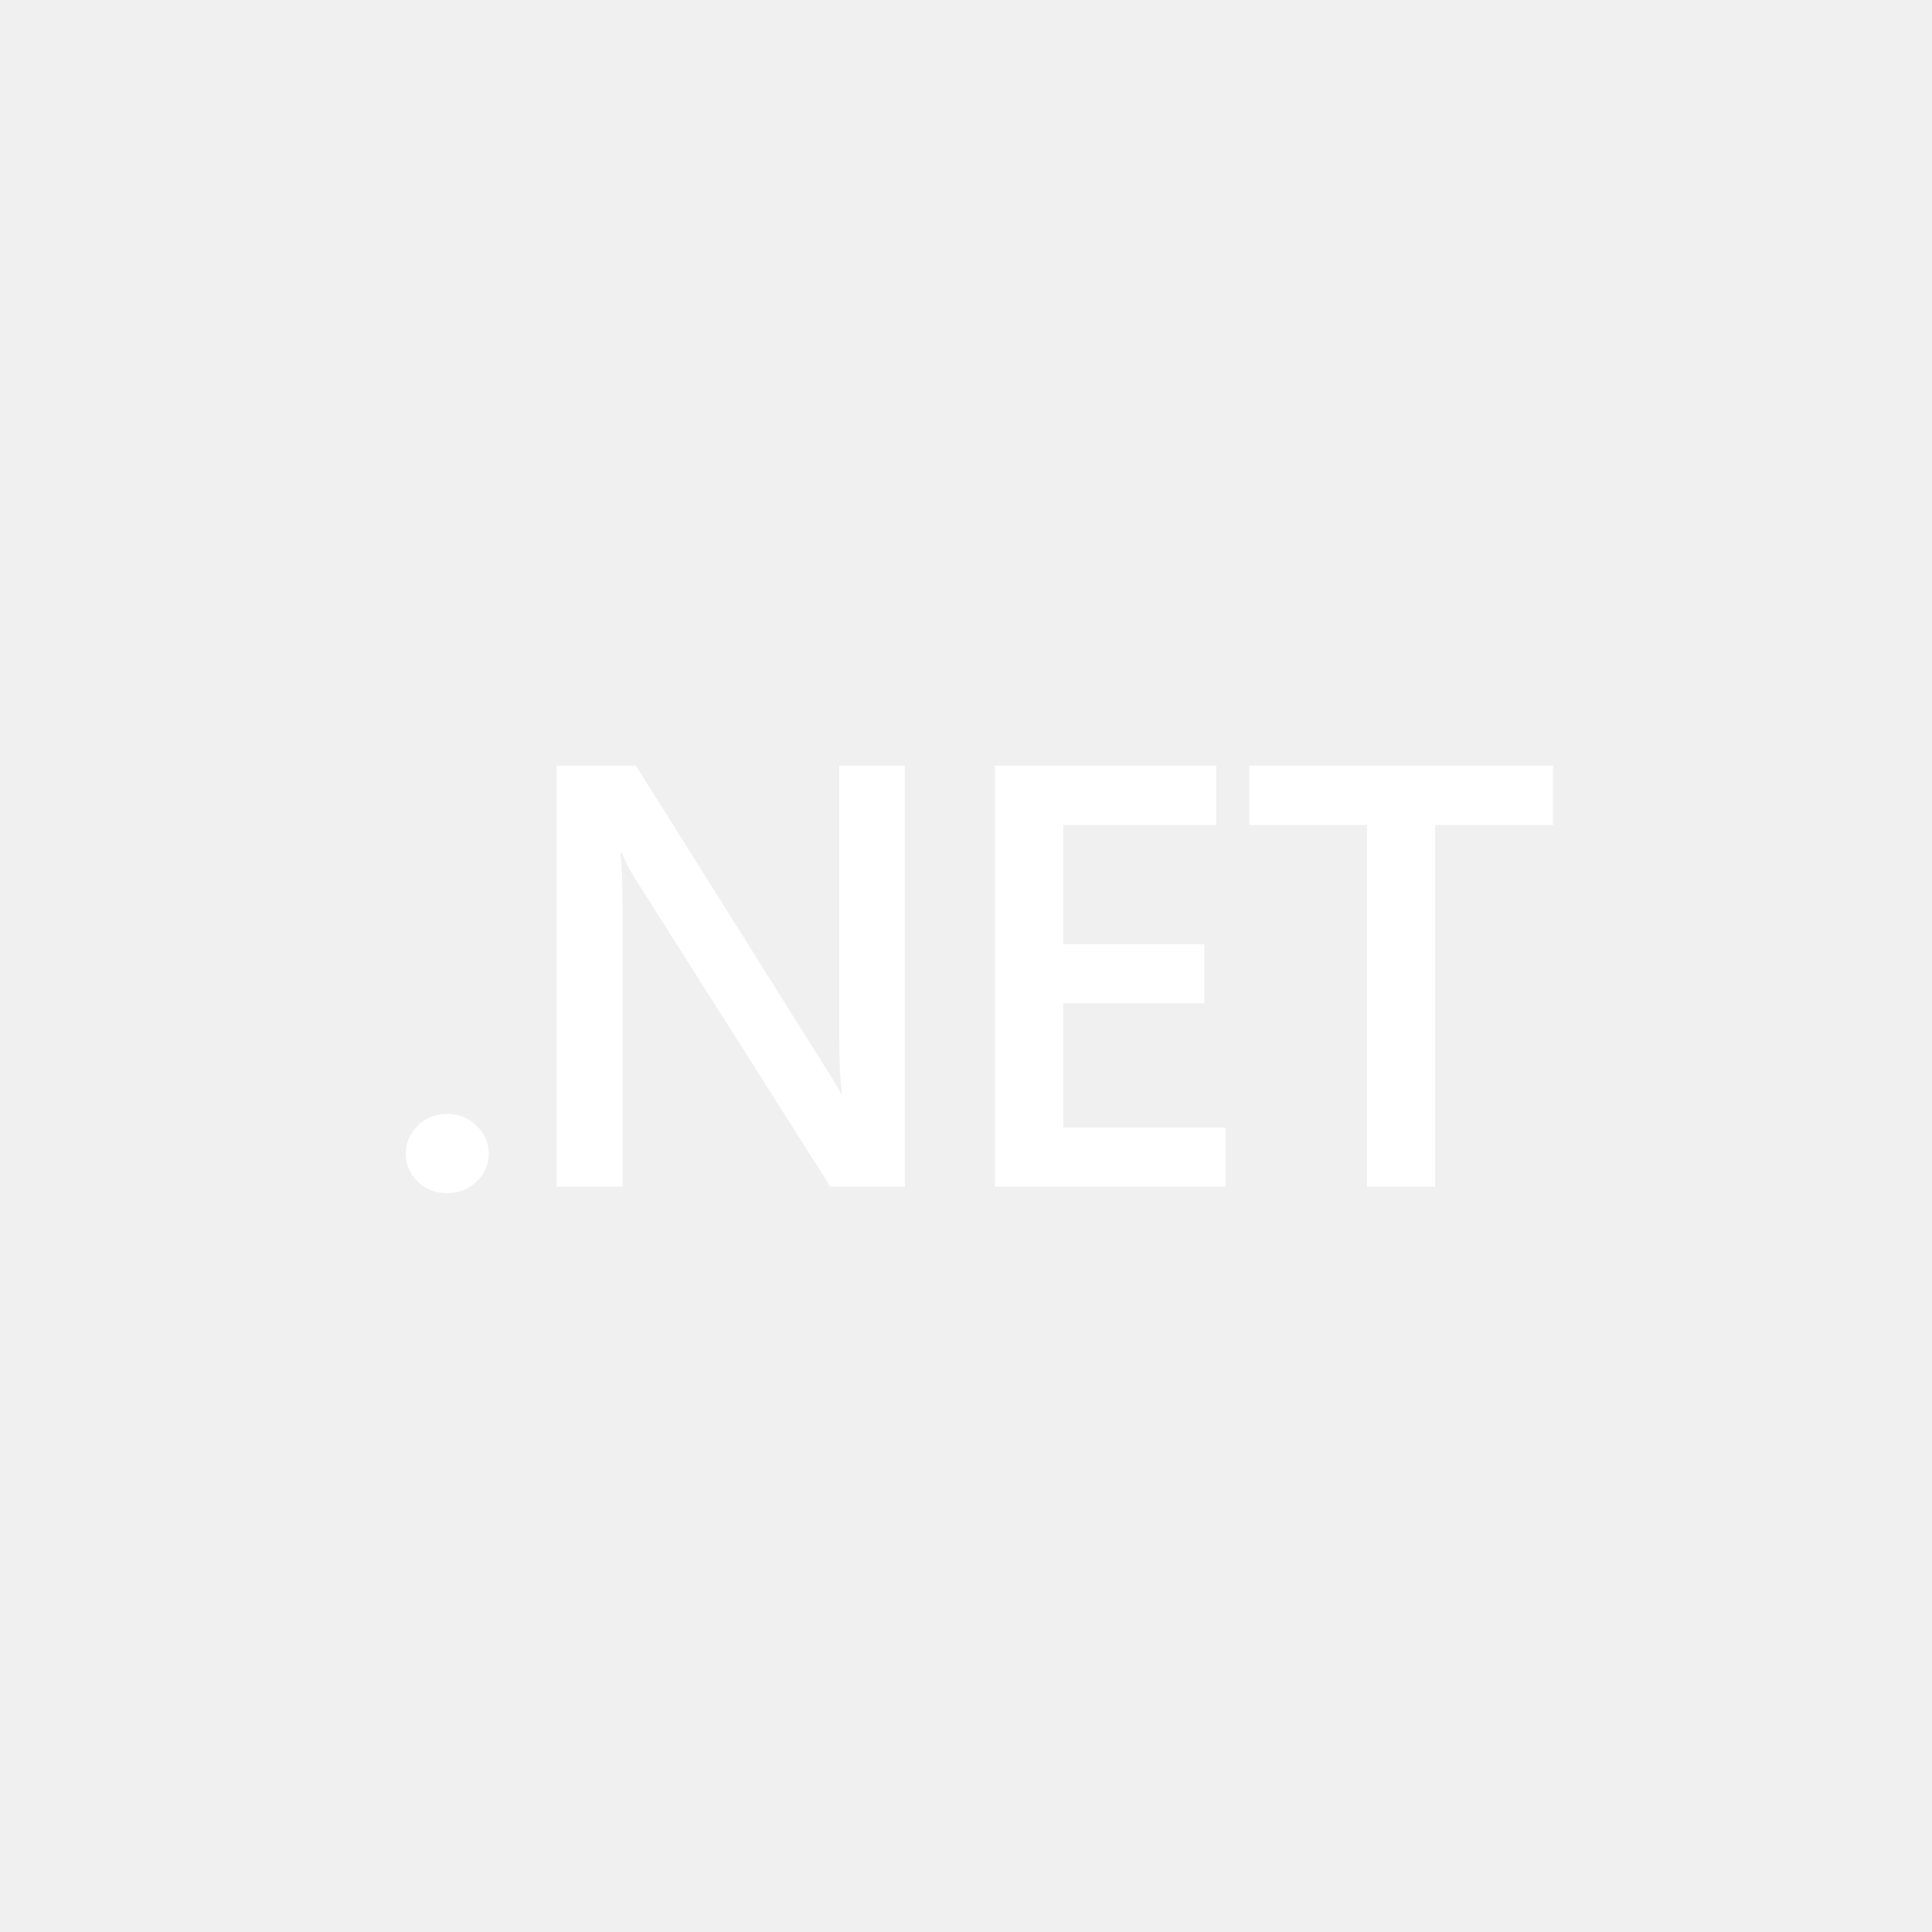
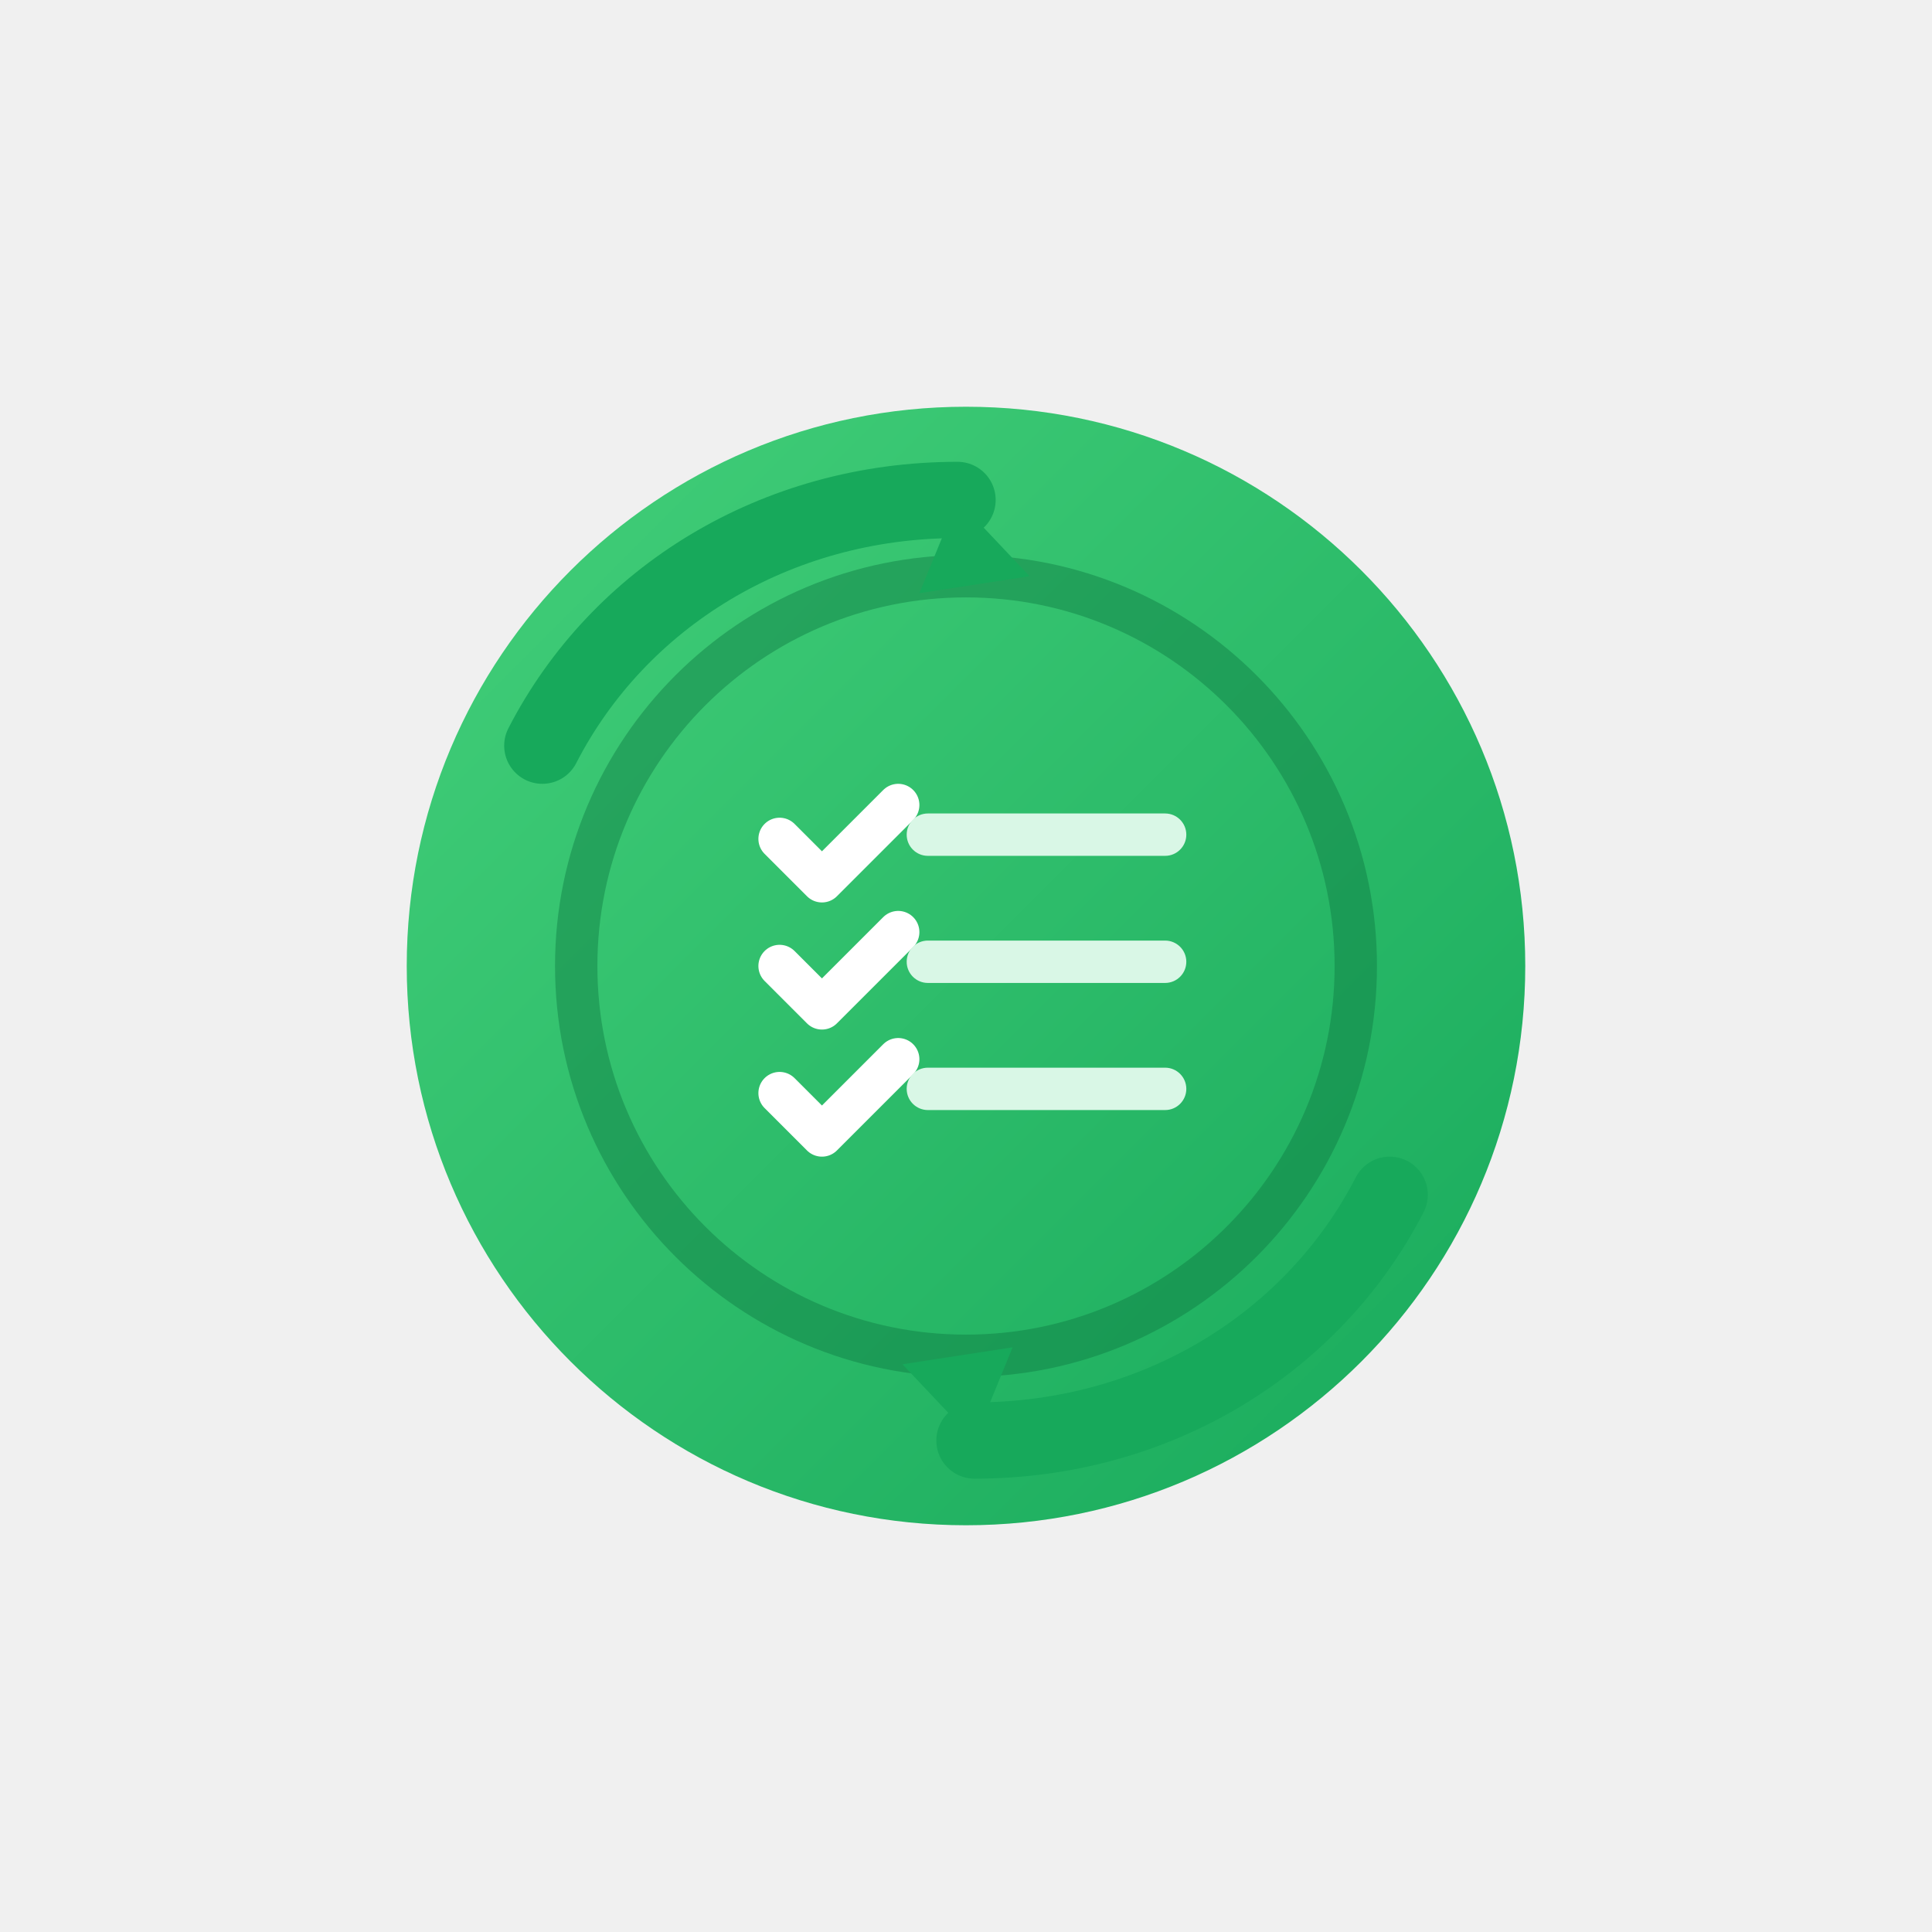
- <svg xmlns="http://www.w3.org/2000/svg" width="456" height="456" viewBox="0 0 456 456" version="1.1" xml:space="preserve" style="fill-rule:evenodd;clip-rule:evenodd;stroke-linejoin:round;stroke-miterlimit:2;">
-   <path d="m 105.5,281.609 c -2.703,0 -5.001,-0.9 -6.893,-2.702 -1.892,-1.848 -2.838,-4.042 -2.838,-6.582 0,-2.587 0.946,-4.804 2.838,-6.652 1.892,-1.848 4.19,-2.772 6.893,-2.772 2.748,0 5.068,0.924 6.96,2.772 1.937,1.848 2.906,4.064 2.906,6.652 0,2.54 -0.968,4.734 -2.906,6.582 -1.892,1.802 -4.212,2.702 -6.96,2.702 z" style="fill:#ffffff;fill-rule:nonzero;stroke-width:0.838" />
-   <path d="M 213.561,280.084 H 195.99 L 149.7,207.054 c -1.171,-1.848 -2.14,-3.765 -2.906,-5.751 h -0.406 c 0.361,2.125 0.541,6.675 0.541,13.65 v 65.132 h -15.543 v -99.36 h 18.719 l 44.737,71.298 c 1.892,2.957 3.109,4.989 3.649,6.098 h 0.27 c -0.45,-2.632 -0.676,-7.09 -0.676,-13.373 v -64.023 h 15.476 z" style="fill:#ffffff;fill-rule:nonzero;stroke-width:0.838" />
-   <path d="m 289.251,280.084 h -54.401 v -99.36 h 52.238 v 13.997 h -36.154 v 28.131 h 33.316 v 13.927 h -33.316 v 29.378 h 38.316 z" style="fill:#ffffff;fill-rule:nonzero;stroke-width:0.838" />
-   <path d="M 366.565,194.721 H 338.722 v 85.363 h -16.084 v -85.363 h -27.775 v -13.997 h 71.701 z" style="fill:#ffffff;fill-rule:nonzero;stroke-width:0.838" />
+ <svg xmlns="http://www.w3.org/2000/svg" width="456" height="456" viewBox="0 0 456 456" version="1.1">
+   <defs>
+     <linearGradient id="g" x1="0" y1="0" x2="1" y2="1">
+       <stop offset="0%" stop-color="#44D07A" />
+       <stop offset="100%" stop-color="#17A95B" />
+     </linearGradient>
+   </defs>
+   <circle cx="228" cy="228" r="132" fill="url(#g)" />
+   <circle cx="228" cy="228" r="92" fill="none" stroke="#0E7A43" stroke-width="10" opacity="0.45" />
+   <path d="M128 176c18-35 55-58 98-58" fill="none" stroke="#17A95B" stroke-width="18" stroke-linecap="round" />
+   <path d="M226 118l-9 22 26-4z" fill="#17A95B" />
+   <path d="M328 282c-18 35-55 58-98 58" fill="none" stroke="#17A95B" stroke-width="18" stroke-linecap="round" />
+   <path d="M230 340l9-22-26 4z" fill="#17A95B" />
+   <path d="M184 198l10 10 18-18" fill="none" stroke="#FFFFFF" stroke-width="10" stroke-linecap="round" stroke-linejoin="round" />
+   <rect x="214" y="192" width="66" height="10" rx="5" fill="#D9F7E6" />
+   <path d="M184 228l10 10 18-18" fill="none" stroke="#FFFFFF" stroke-width="10" stroke-linecap="round" stroke-linejoin="round" />
+   <rect x="214" y="222" width="66" height="10" rx="5" fill="#D9F7E6" />
+   <path d="M184 258l10 10 18-18" fill="none" stroke="#FFFFFF" stroke-width="10" stroke-linecap="round" stroke-linejoin="round" />
+   <rect x="214" y="252" width="66" height="10" rx="5" fill="#D9F7E6" />
</svg>
